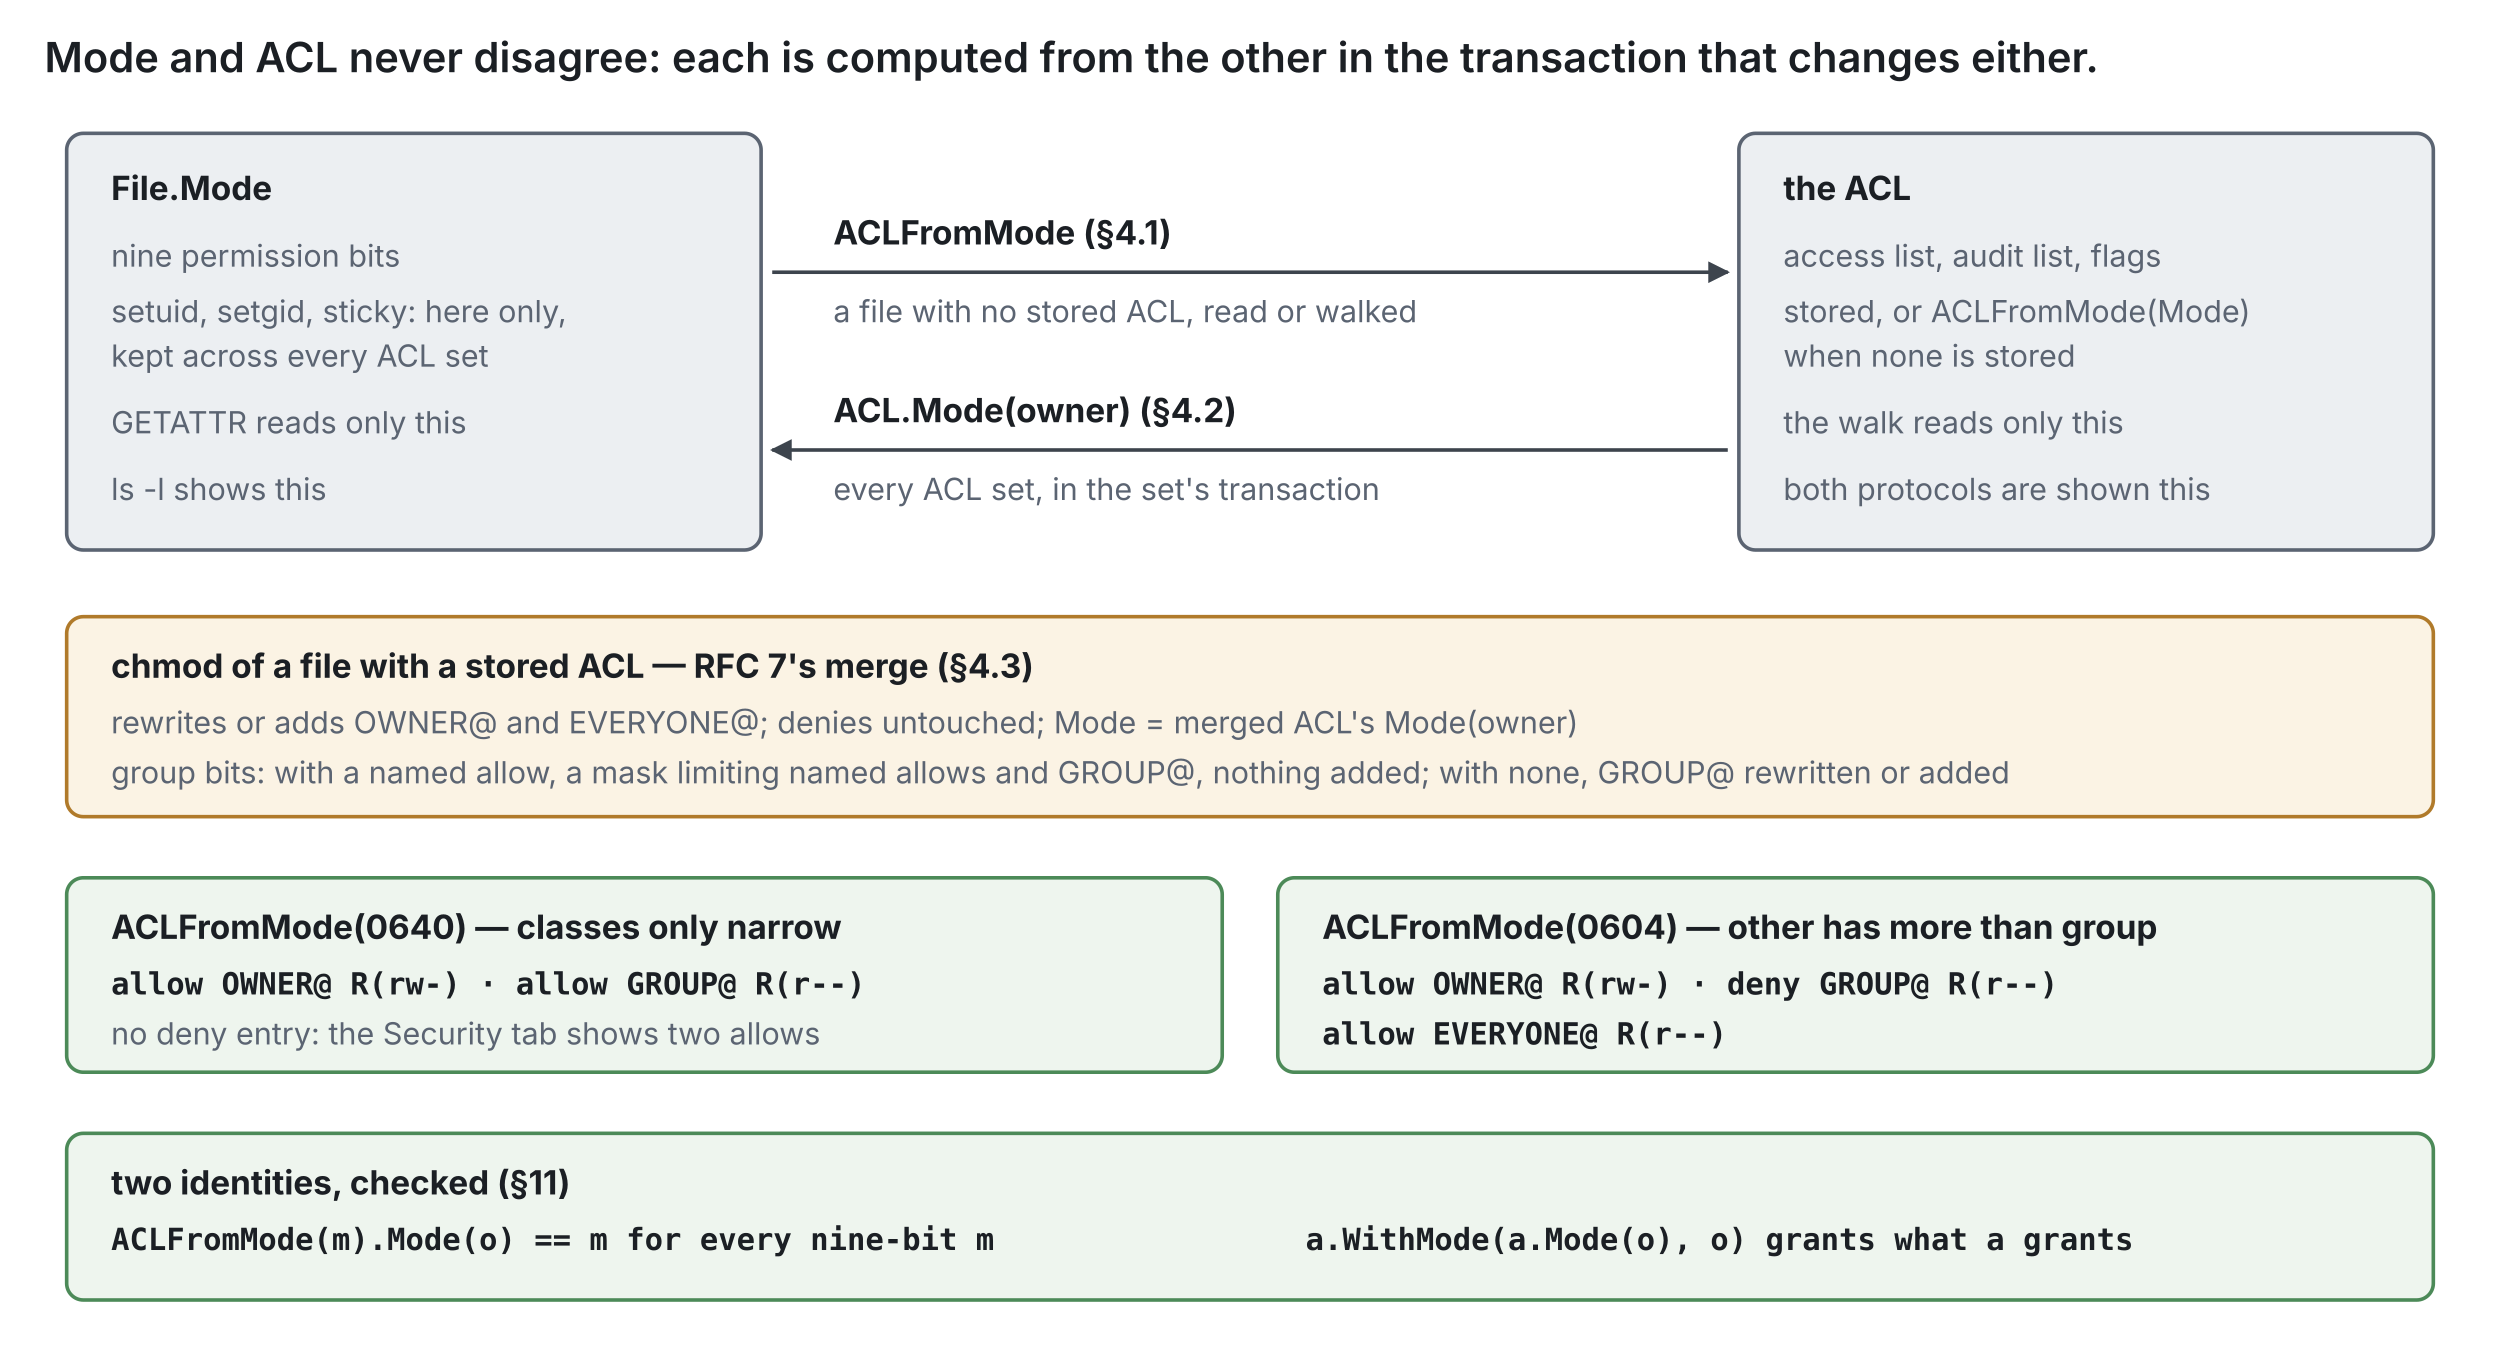
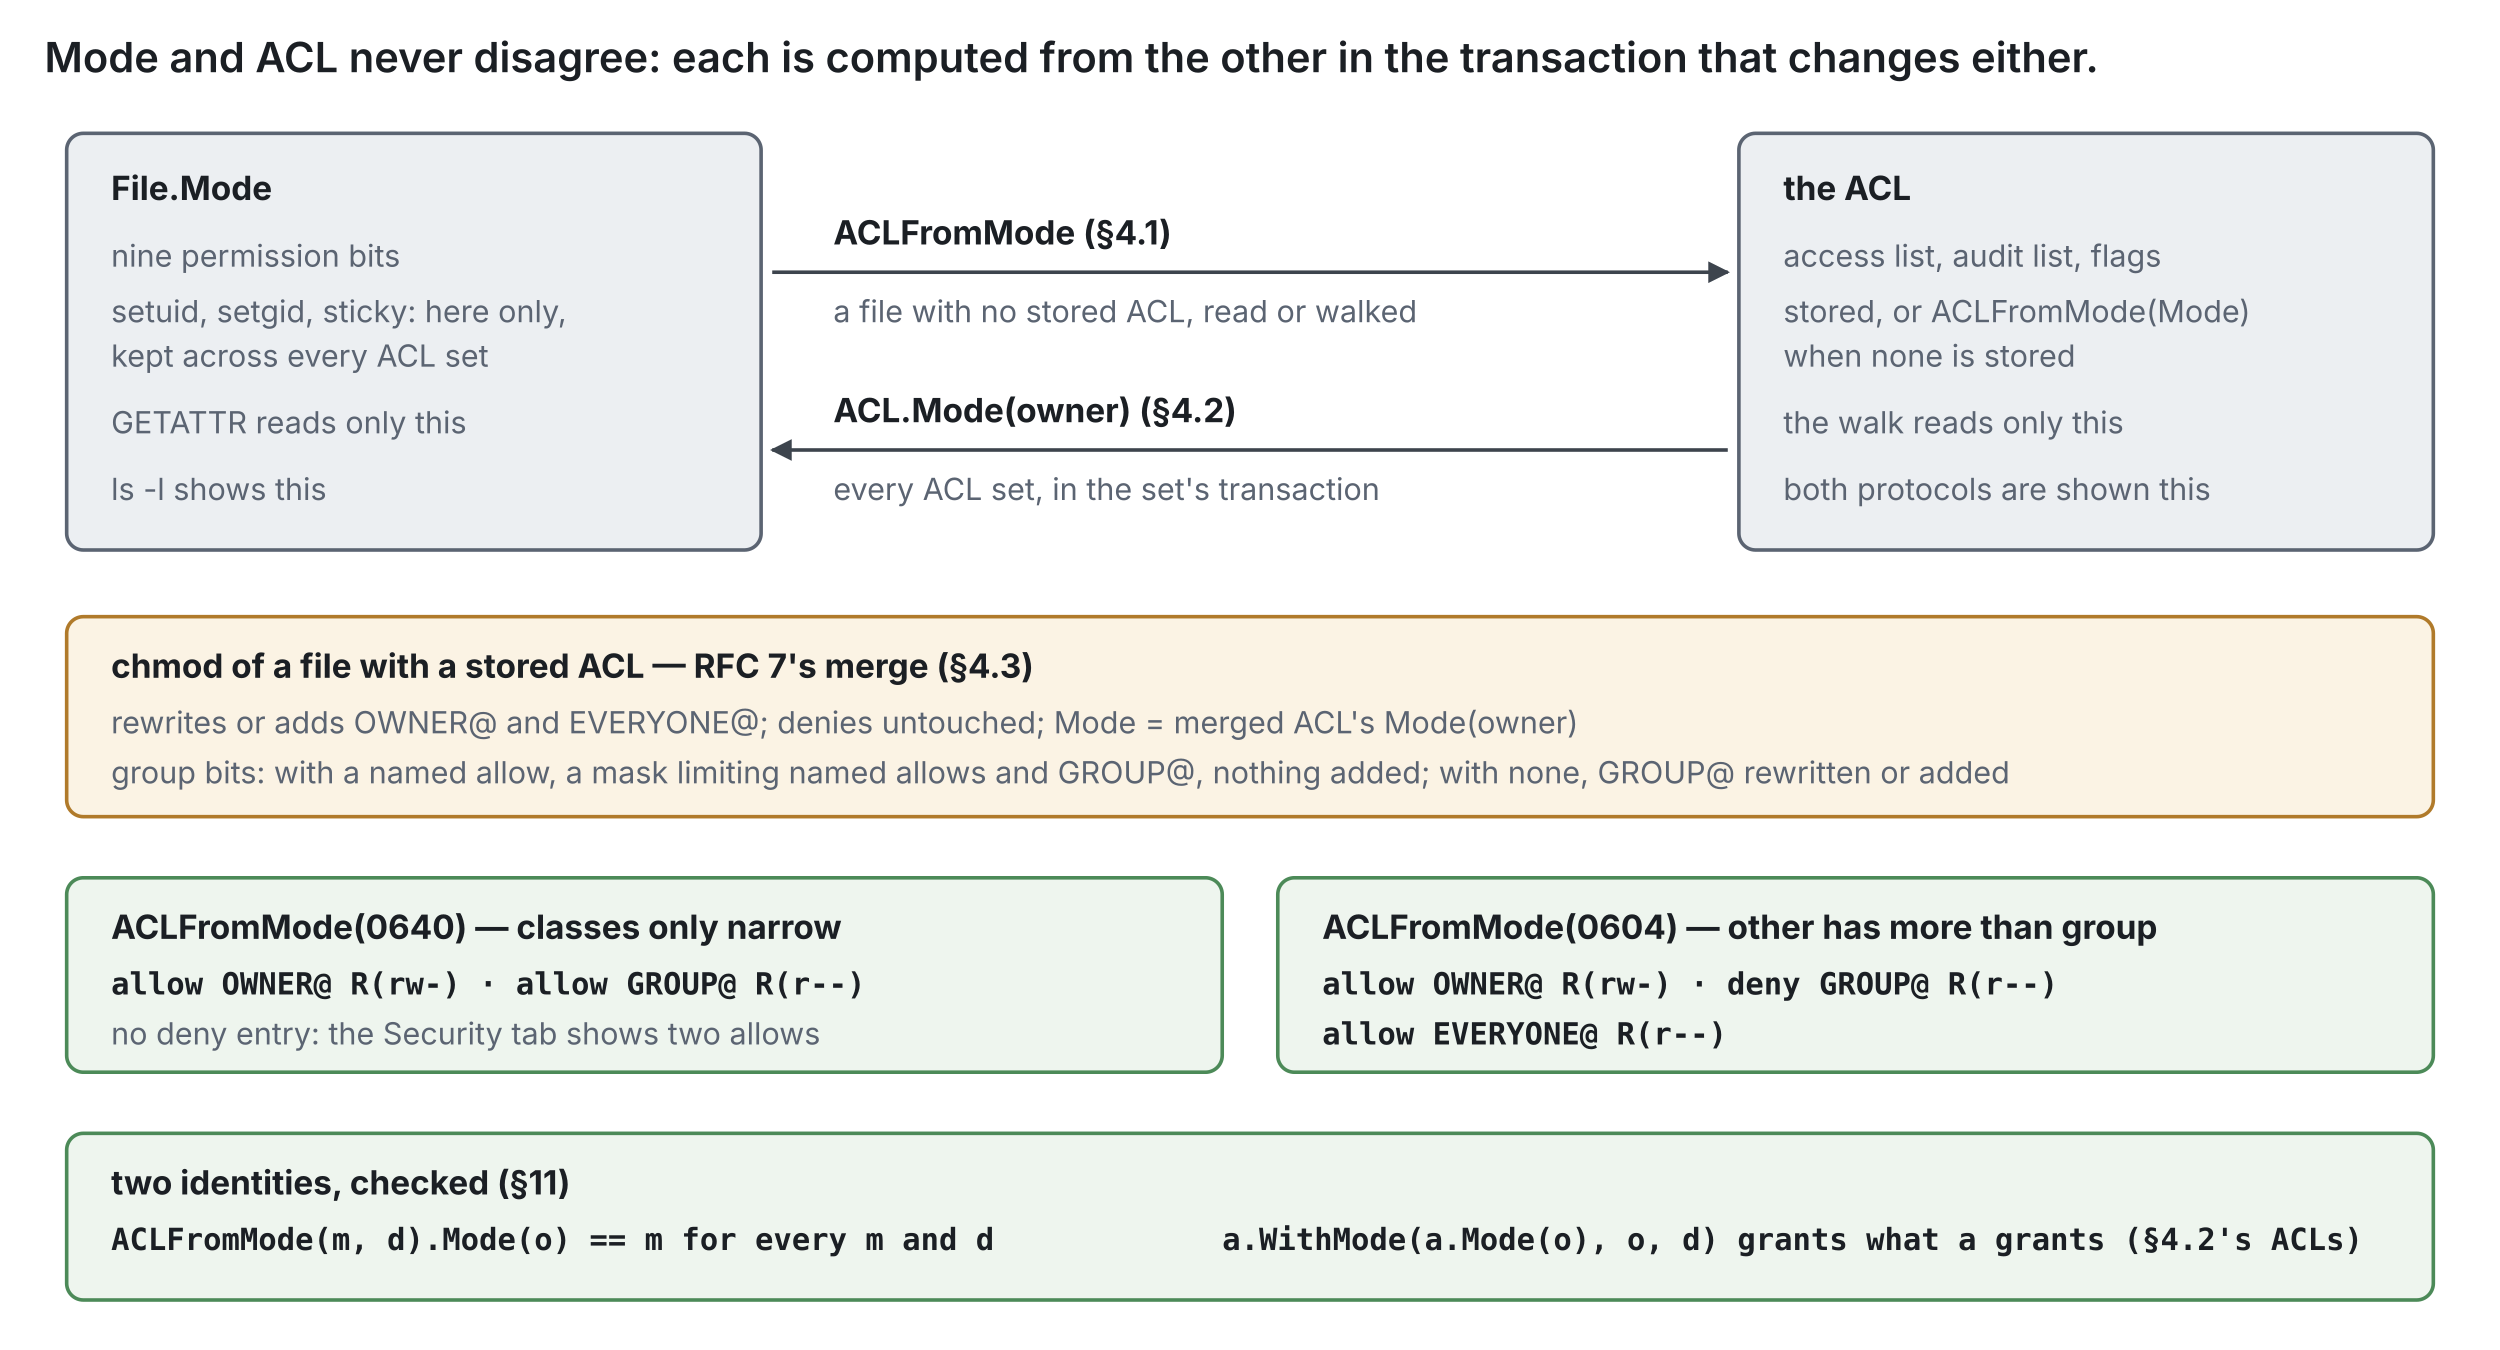
<svg xmlns="http://www.w3.org/2000/svg" viewBox="0 0 900 486" width="900" height="486" font-family="system-ui,-apple-system,Segoe UI,sans-serif">
  <defs>
    <marker id="a" viewBox="0 0 10 10" refX="9" refY="5" markerWidth="6" markerHeight="6" orient="auto-start-reverse">
      <path d="M0,0 L10,5 L0,10 z" fill="#3d444d" />
    </marker>
    <style>
      .t{font-size:15px;font-weight:600;fill:#1b1f24}.h{font-size:12px;font-weight:700;fill:#1b1f24}
      .s{font-size:11px;fill:#5b6472}
      .m{font-family:ui-monospace,SFMono-Regular,Menlo,monospace;font-size:11px;font-weight:600;fill:#1b1f24;white-space:pre}
      .sv{fill:#eef5ee;stroke:#4c8a58;stroke-width:1.3}
      .st{fill:#eceff2;stroke:#5b6472;stroke-width:1.3}
      .am{fill:#fbf3e4;stroke:#b07a2a;stroke-width:1.3}
      .ln{stroke:#3d444d;stroke-width:1.3;fill:none;marker-end:url(#a)}
    </style>
  </defs>
  <rect width="900" height="486" fill="#ffffff" />
  <text x="16" y="26" class="t">Mode and ACL never disagree: each is computed from the other in the transaction that changes either.</text>
  <rect x="24" y="48" width="250" height="150" rx="6" class="st" />
  <text x="40" y="72" class="h">File.Mode</text>
  <text x="40" y="96" class="s">nine permission bits</text>
  <text x="40" y="116" class="s">setuid, setgid, sticky: here only,</text>
  <text x="40" y="132" class="s">kept across every ACL set</text>
  <text x="40" y="156" class="s">GETATTR reads only this</text>
  <text x="40" y="180" class="s">ls -l shows this</text>
  <rect x="626" y="48" width="250" height="150" rx="6" class="st" />
  <text x="642" y="72" class="h">the ACL</text>
  <text x="642" y="96" class="s">access list, audit list, flags</text>
  <text x="642" y="116" class="s">stored, or ACLFromMode(Mode)</text>
  <text x="642" y="132" class="s">when none is stored</text>
  <text x="642" y="156" class="s">the walk reads only this</text>
  <text x="642" y="180" class="s">both protocols are shown this</text>
  <path d="M278,98 L622,98" class="ln" />
  <text x="300" y="88" class="h">ACLFromMode (§4.1)</text>
  <text x="300" y="116" class="s">a file with no stored ACL, read or walked</text>
  <path d="M622,162 L278,162" class="ln" />
  <text x="300" y="152" class="h">ACL.Mode(owner) (§4.2)</text>
  <text x="300" y="180" class="s">every ACL set, in the set's transaction</text>
  <rect x="24" y="222" width="852" height="72" rx="6" class="am" />
  <text x="40" y="244" class="h">chmod of a file with a stored ACL — RFC 7's merge (§4.3)</text>
  <text x="40" y="264" class="s">rewrites or adds OWNER@ and EVERYONE@; denies untouched; Mode = merged ACL's Mode(owner)</text>
  <text x="40" y="282" class="s">group bits: with a named allow, a mask limiting named allows and GROUP@, nothing added; with none, GROUP@ rewritten or added</text>
  <rect x="24" y="316" width="416" height="70" rx="6" class="sv" />
  <text x="40" y="338" class="h">ACLFromMode(0640) — classes only narrow</text>
  <text x="40" y="358" class="m">allow OWNER@ R(rw-) · allow GROUP@ R(r--)</text>
  <text x="40" y="376" class="s">no deny entry: the Security tab shows two allows</text>
  <rect x="460" y="316" width="416" height="70" rx="6" class="sv" />
  <text x="476" y="338" class="h">ACLFromMode(0604) — other has more than group</text>
  <text x="476" y="358" class="m">allow OWNER@ R(rw-) · deny GROUP@ R(r--)</text>
  <text x="476" y="376" class="m">allow EVERYONE@ R(r--)</text>
  <rect x="24" y="408" width="852" height="60" rx="6" class="sv" />
  <text x="40" y="430" class="h">two identities, checked (§11)</text>
-   <text x="40" y="450" class="m">ACLFromMode(m).Mode(o) == m   for every nine-bit m</text>
-   <text x="470" y="450" class="m">a.WithMode(a.Mode(o), o) grants what a grants</text>
+   <text x="40" y="450" class="m">ACLFromMode(m, d).Mode(o) == m   for every m and d</text>
+   <text x="440" y="450" class="m">a.WithMode(a.Mode(o), o, d) grants what a grants (§4.2's ACLs)</text>
</svg>
